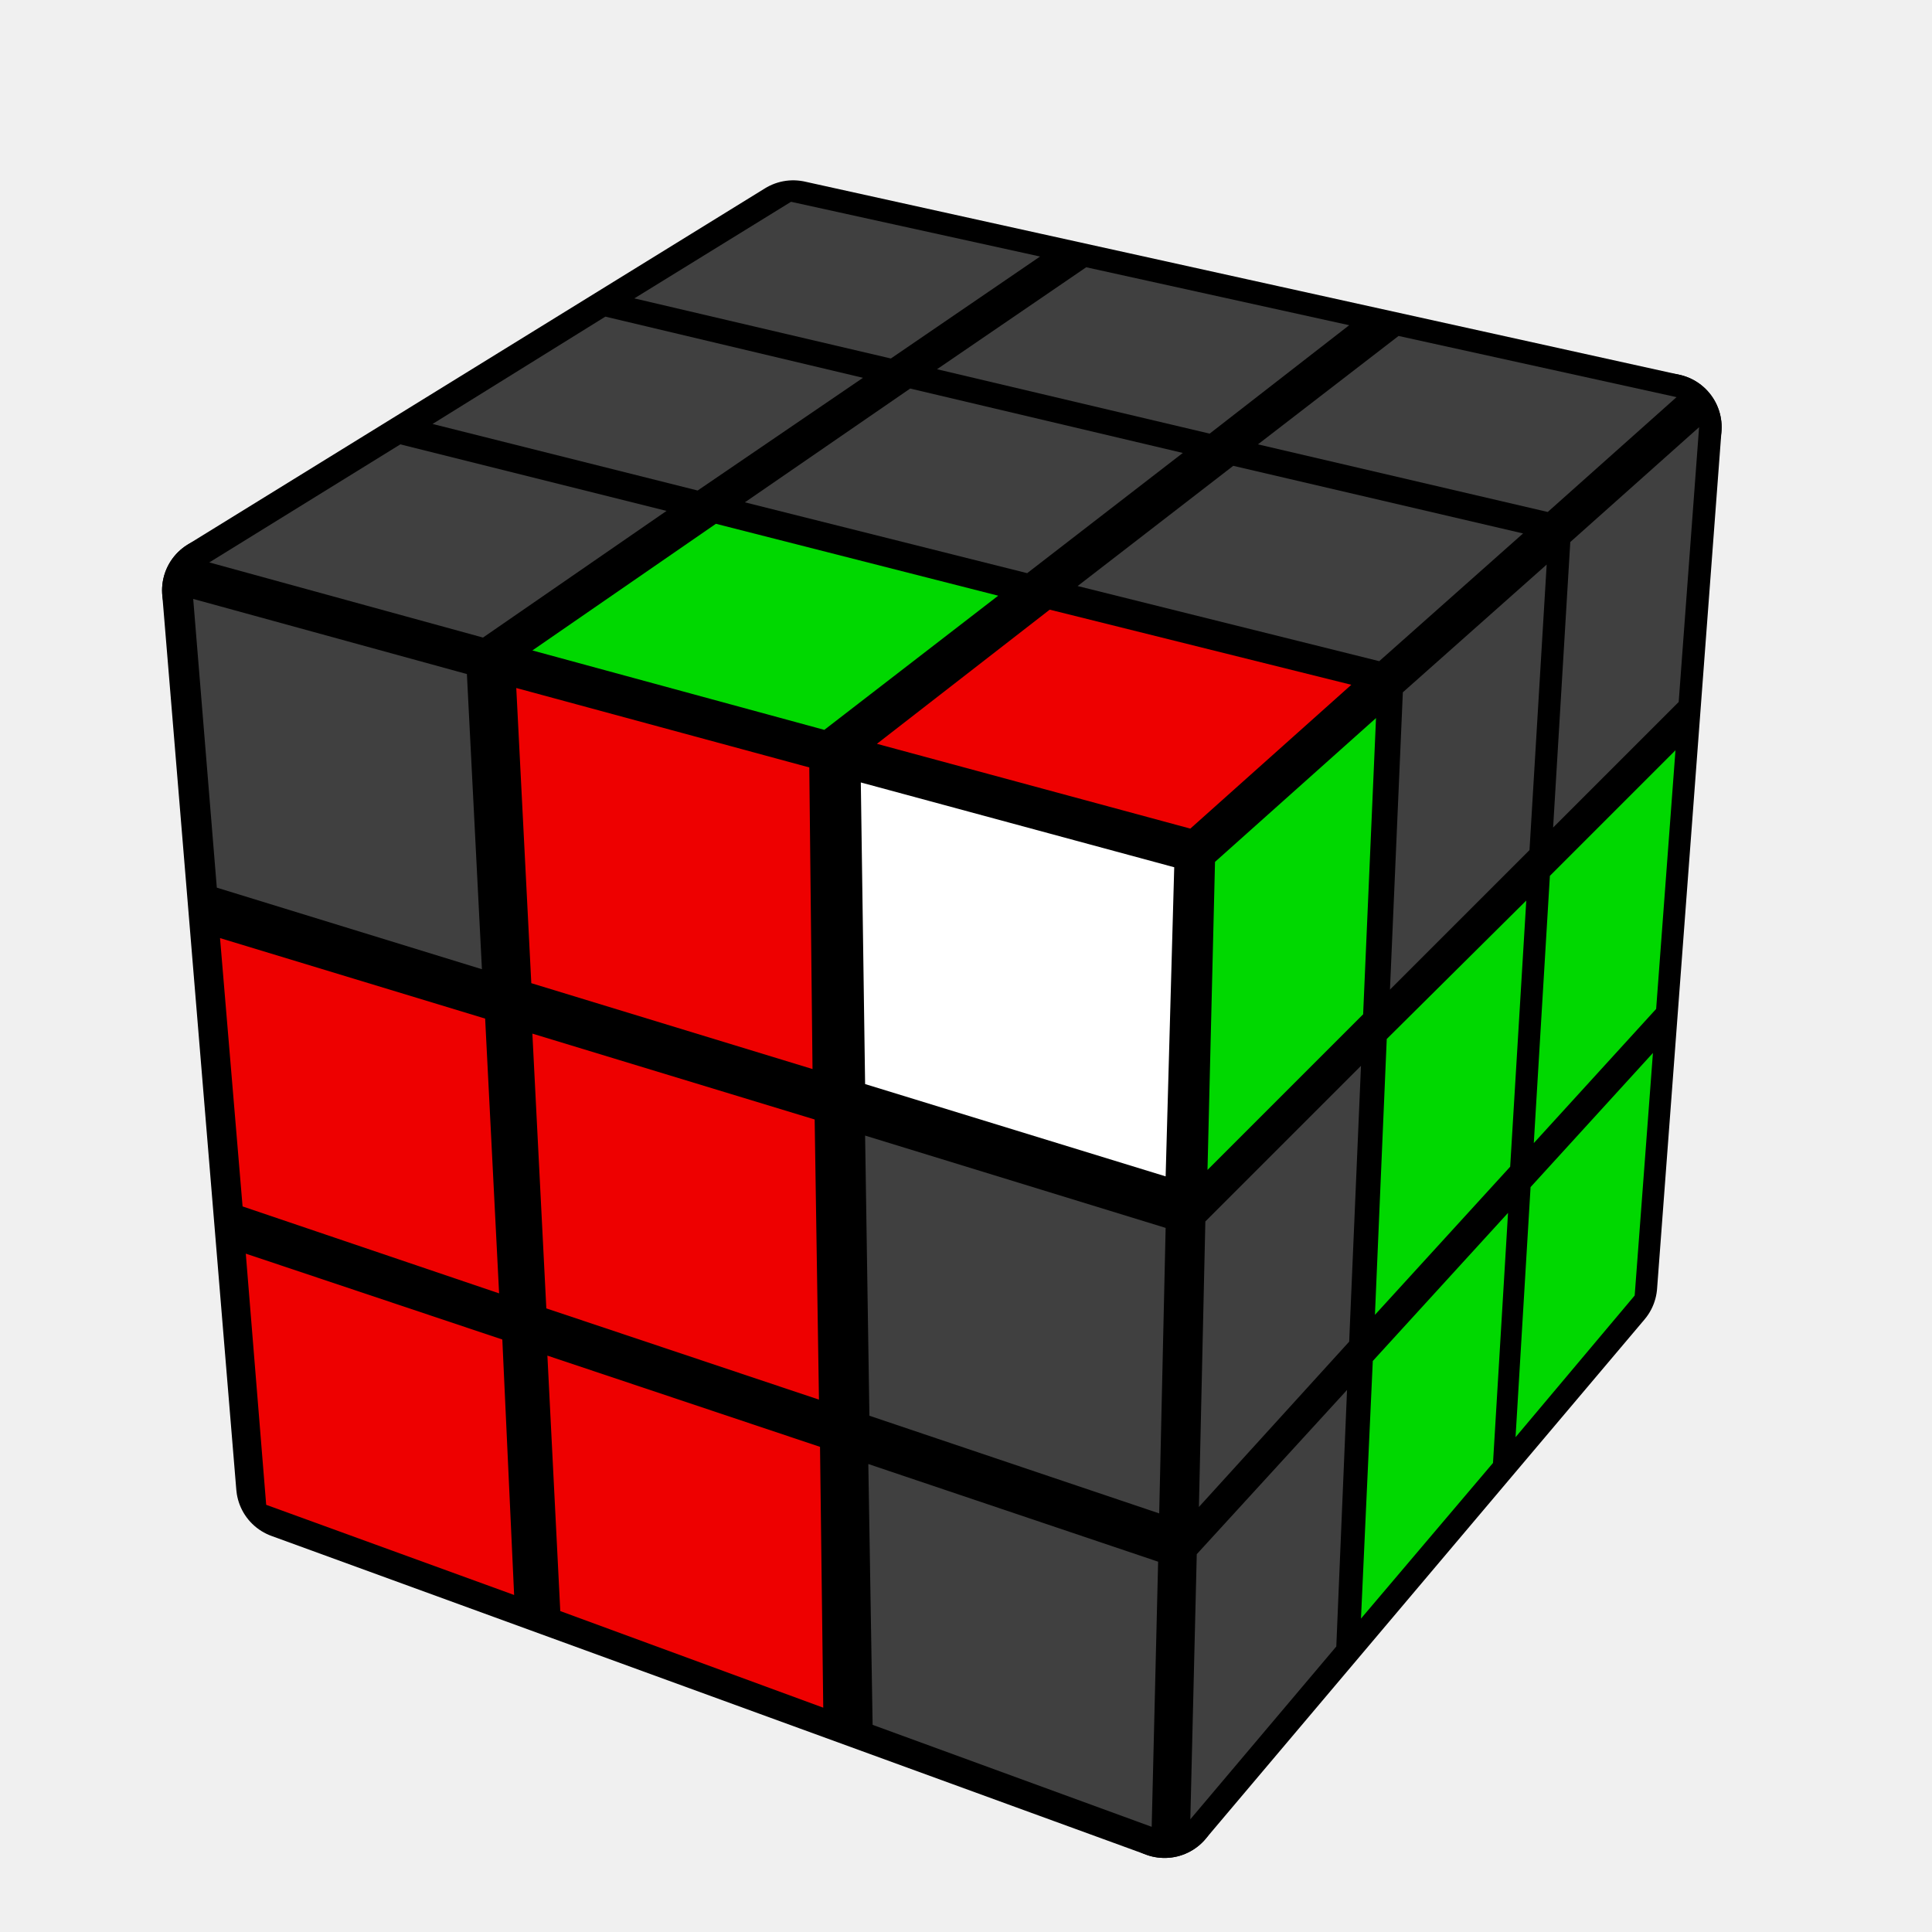
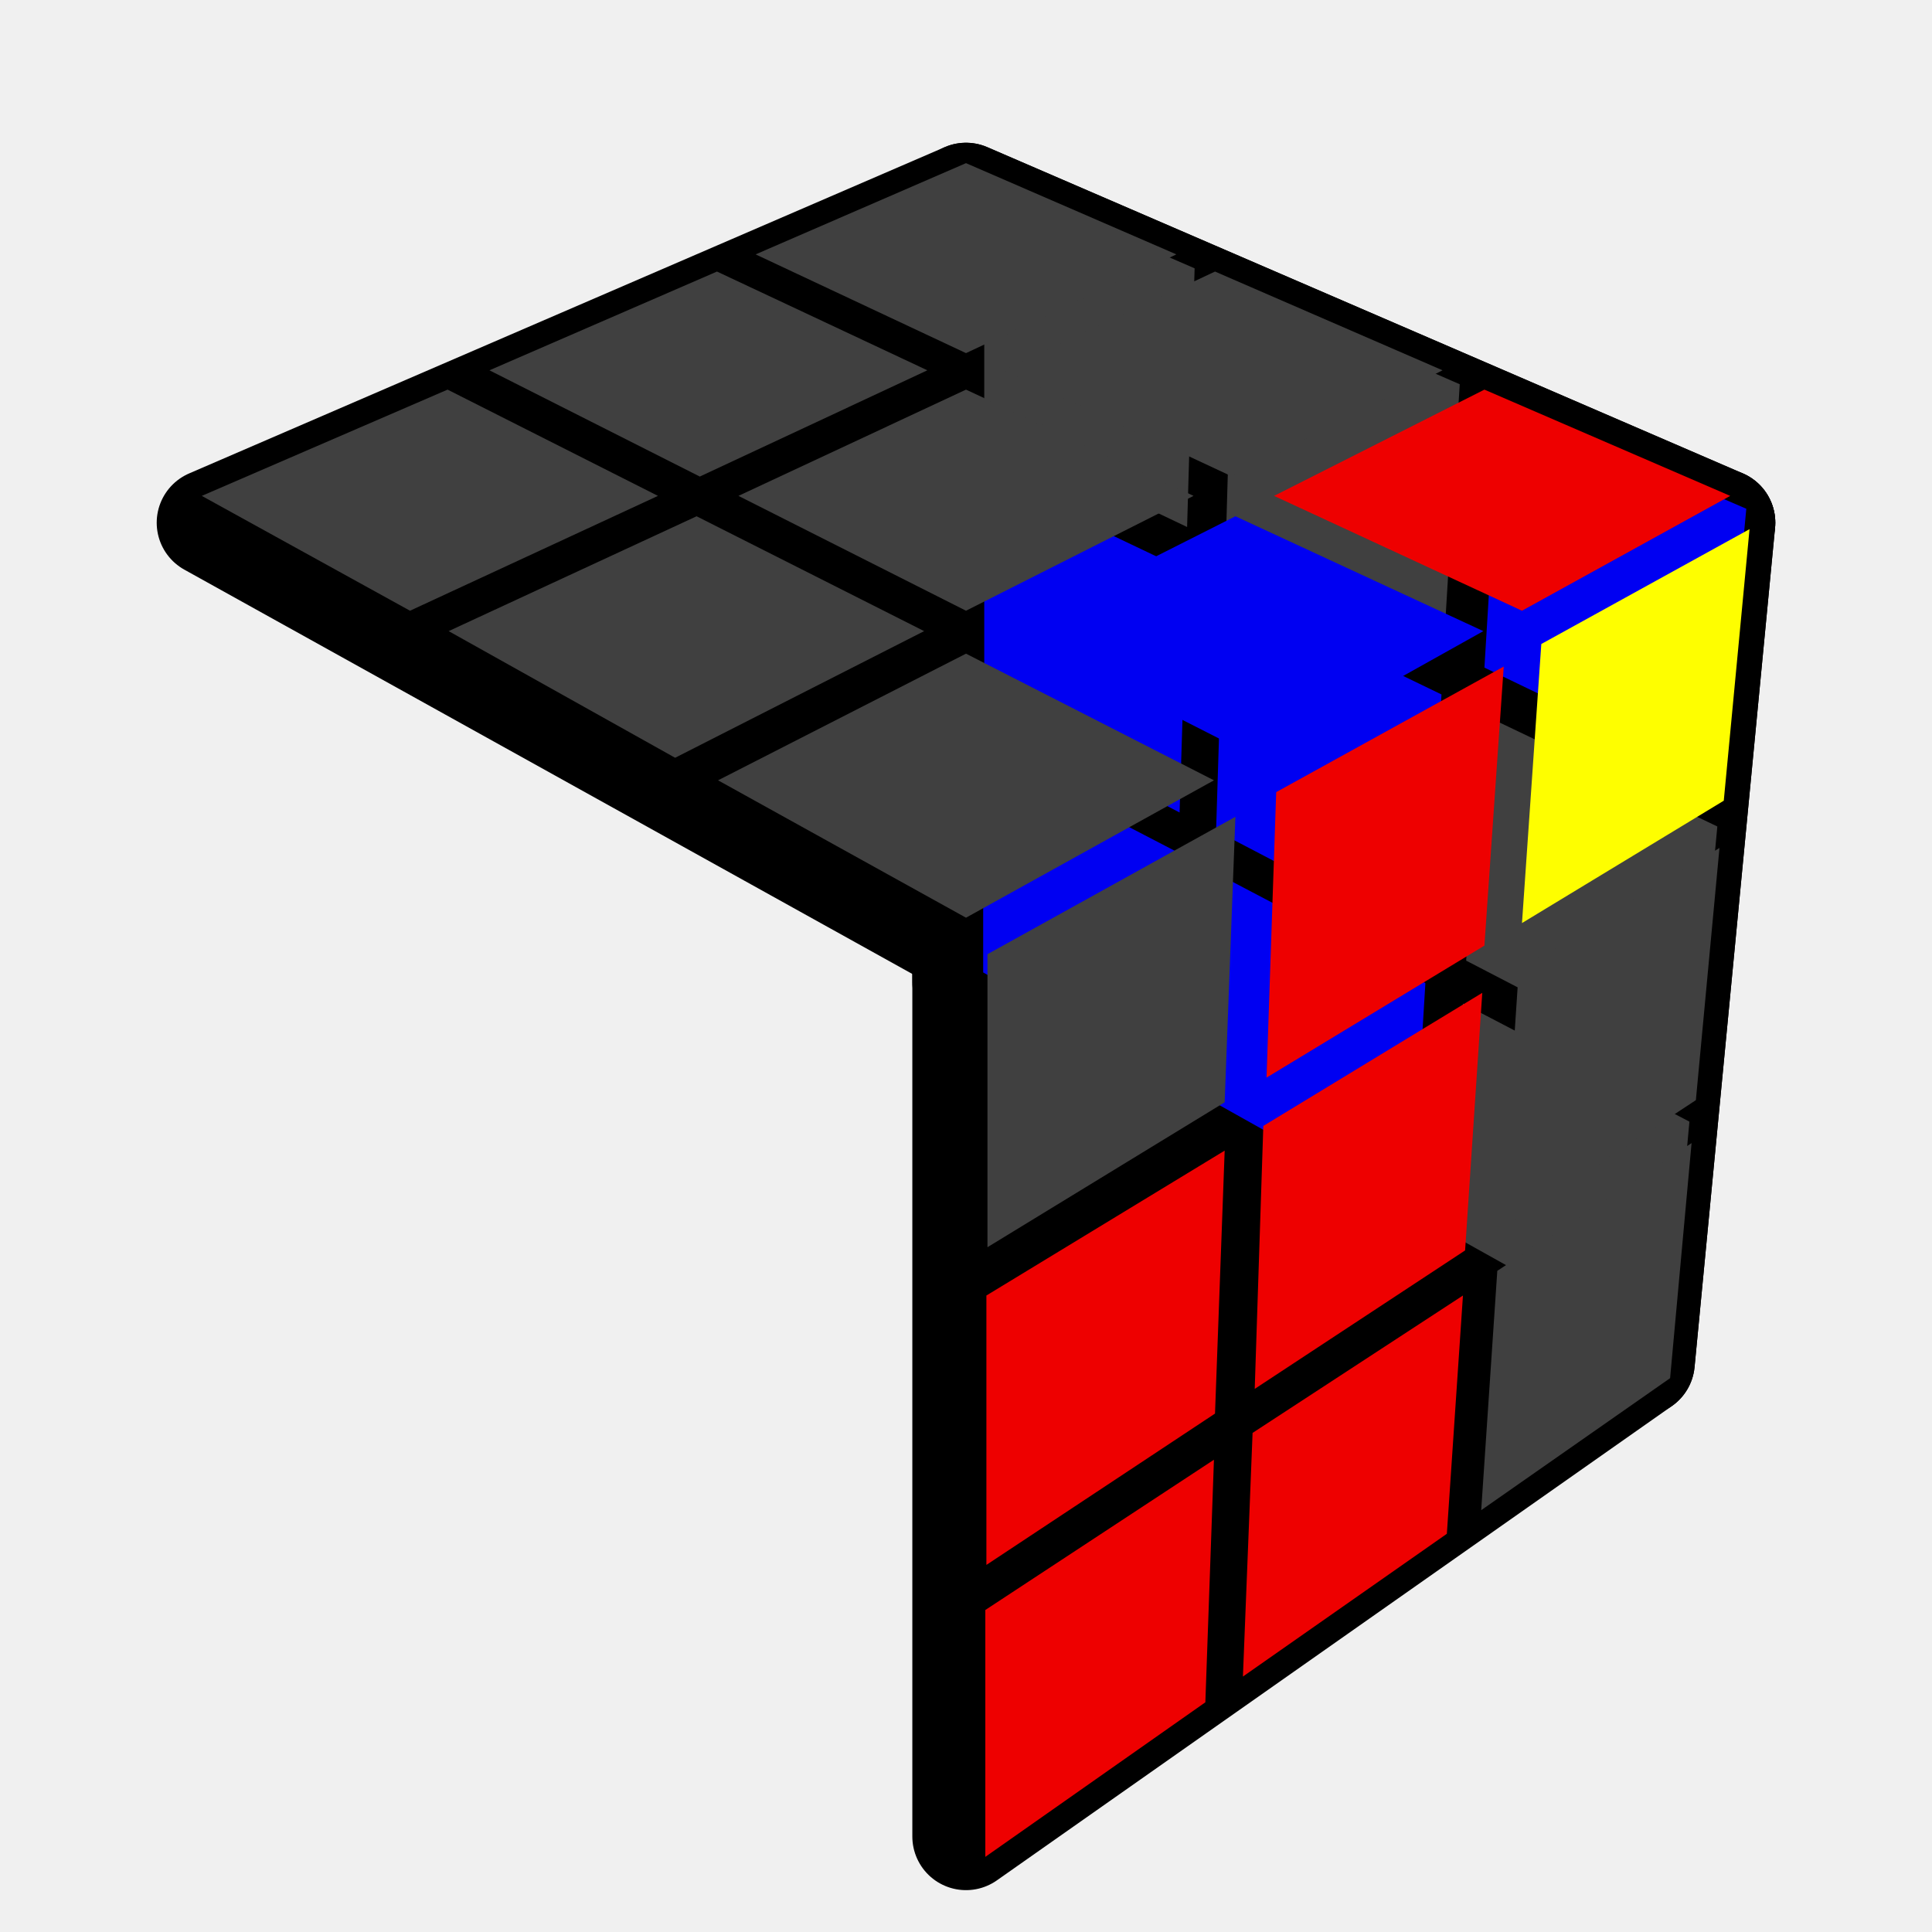
<svg xmlns="http://www.w3.org/2000/svg" width="200" height="200" viewBox="-0.9 -0.9 1.8 1.8">
-   <rect x="-0.9" y="-0.9" width="1.8" height="1.8" fill="none" opacity="0" />
-   <g opacity="1" stroke-width="0.1" stroke-linejoin="round">
-     <polygon points="0.207,-0.103 0.654,-0.502 0.594,0.297 0.185,0.781" fill="black" stroke="black" />
-     <polygon points="-0.161,-0.682 0.654,-0.502 0.207,-0.103 -0.699,-0.35" fill="black" stroke="black" />
-     <polygon points="-0.699,-0.35 0.207,-0.103 0.185,0.781 -0.63,0.484" fill="black" stroke="black" />
+   <rect fill="none" x="-0.9" y="-0.9" width="1.8" height="1.8" />
+   <g style="stroke-width:0.1;stroke-linejoin:round;opacity:1">
+     <polygon fill="black" stroke="black" points="0.704,-0.413 -4.916544434495171e-17,-0.717 -4.447846227608037e-17,0.015 0.629,0.369" />
+     <polygon fill="black" stroke="black" points="6.310854057798544e-17,-0.022 0.704,-0.413 0.629,0.369 5.558946895936223e-17,0.811" />
+     <polygon fill="black" stroke="black" points="-4.916544434495171e-17,-0.717 0.704,-0.413 6.310854057798544e-17,-0.022 -0.704,-0.413" />
  </g>
-   <g opacity="1" stroke-opacity="0.5" stroke-width="0" stroke-linejoin="round">
-     <polygon points="0.232,-0.097 0.382,-0.231 0.37,0.045 0.225,0.19" fill="#00D800" stroke="black" />
-     <polygon points="0.407,-0.255 0.541,-0.374 0.525,-0.108 0.395,0.022" fill="#404040" stroke="black" />
-     <polygon points="0.563,-0.395 0.683,-0.502 0.664,-0.246 0.547,-0.129" fill="#404040" stroke="black" />
-     <polygon points="0.223,0.238 0.368,0.093 0.357,0.35 0.217,0.504" fill="#404040" stroke="black" />
-     <polygon points="0.392,0.068 0.522,-0.061 0.507,0.187 0.381,0.325" fill="#00D800" stroke="black" />
-     <polygon points="0.544,-0.084 0.661,-0.201 0.643,0.04 0.529,0.165" fill="#00D800" stroke="black" />
-     <polygon points="0.215,0.548 0.355,0.395 0.345,0.634 0.209,0.795" fill="#404040" stroke="black" />
-     <polygon points="0.379,0.368 0.505,0.23 0.491,0.463 0.368,0.608" fill="#00D800" stroke="black" />
-     <polygon points="0.526,0.206 0.64,0.081 0.623,0.307 0.512,0.439" fill="#00D800" stroke="black" />
-   </g>
-   <g opacity="1" stroke-opacity="0.5" stroke-width="0" stroke-linejoin="round">
-     <polygon points="-0.163,-0.712 0.069,-0.661 -0.07,-0.566 -0.309,-0.622" fill="#404040" stroke="black" />
-     <polygon points="0.112,-0.651 0.357,-0.597 0.227,-0.496 -0.027,-0.556" fill="#404040" stroke="black" />
-     <polygon points="0.403,-0.587 0.662,-0.53 0.542,-0.423 0.272,-0.486" fill="#404040" stroke="black" />
-     <polygon points="-0.336,-0.605 -0.096,-0.548 -0.25,-0.443 -0.497,-0.505" fill="#404040" stroke="black" />
-     <polygon points="-0.052,-0.538 0.202,-0.478 0.057,-0.366 -0.206,-0.432" fill="#404040" stroke="black" />
-     <polygon points="0.249,-0.466 0.519,-0.403 0.385,-0.284 0.104,-0.354" fill="#404040" stroke="black" />
-     <polygon points="-0.527,-0.486 -0.279,-0.424 -0.45,-0.306 -0.705,-0.376" fill="#404040" stroke="black" />
-     <polygon points="-0.233,-0.412 0.03,-0.345 -0.132,-0.22 -0.404,-0.294" fill="#00D800" stroke="black" />
-     <polygon points="0.078,-0.332 0.359,-0.262 0.209,-0.128 -0.083,-0.207" fill="#EE0000" stroke="black" />
-   </g>
-   <g opacity="1" stroke-opacity="0.5" stroke-width="0" stroke-linejoin="round">
-     <polygon points="-0.72,-0.342 -0.465,-0.272 -0.451,0.003 -0.698,-0.073" fill="#404040" stroke="black" />
-     <polygon points="-0.419,-0.259 -0.146,-0.185 -0.143,0.096 -0.405,0.016" fill="#EE0000" stroke="black" />
-     <polygon points="-0.098,-0.171 0.194,-0.092 0.186,0.196 -0.094,0.11" fill="#FFFFFF" stroke="black" />
-     <polygon points="-0.695,-0.026 -0.448,0.049 -0.435,0.305 -0.674,0.224" fill="#EE0000" stroke="black" />
-     <polygon points="-0.404,0.063 -0.141,0.143 -0.137,0.404 -0.391,0.319" fill="#EE0000" stroke="black" />
-     <polygon points="-0.094,0.158 0.186,0.244 0.18,0.51 -0.09,0.419" fill="#404040" stroke="black" />
-     <polygon points="-0.671,0.268 -0.432,0.348 -0.421,0.586 -0.652,0.502" fill="#EE0000" stroke="black" />
-     <polygon points="-0.39,0.363 -0.136,0.448 -0.133,0.691 -0.378,0.601" fill="#EE0000" stroke="black" />
-     <polygon points="-0.091,0.464 0.179,0.555 0.173,0.802 -0.087,0.707" fill="#404040" stroke="black" />
+   <g style="opacity:1;stroke-opacity:0.5;stroke-width:0;stroke-linejoin:round">
+     <polygon fill="#0000F2" stroke="black" points="0.727,-0.426 0.498,-0.525 0.483,-0.278 0.703,-0.172" />
+     <polygon fill="#404040" stroke="black" points="0.46,-0.542 0.249,-0.634 0.242,-0.392 0.445,-0.295" />
+     <polygon fill="#404040" stroke="black" points="0.213,-0.65 0.017,-0.735 0.017,-0.499 0.206,-0.409" />
+     <polygon fill="#404040" stroke="black" points="0.7,-0.13 0.48,-0.235 0.466,-0.005 0.678,0.105" />
+     <polygon fill="#0000F2" stroke="black" points="0.443,-0.253 0.24,-0.351 0.233,-0.126 0.43,-0.023" />
+     <polygon fill="#0000F2" stroke="black" points="0.206,-0.368 0.017,-0.458 0.017,-0.238 0.199,-0.143" />
+     <polygon fill="#404040" stroke="black" points="0.674,0.145 0.463,0.035 0.45,0.249 0.654,0.363" />
+     <polygon fill="#0000F2" stroke="black" points="0.428,0.016 0.232,-0.087 0.226,0.124 0.415,0.23" />
+     <polygon fill="#0000F2" stroke="black" points="0.199,-0.105 0.016,-0.2 0.016,0.006 0.193,0.106" />
+     <polygon fill="#404040" stroke="black" points="0.02,-0.011 0.251,-0.139 0.241,0.127 0.02,0.262" />
+     <polygon fill="#EE0000" stroke="black" points="0.289,-0.162 0.501,-0.279 0.483,-0.019 0.28,0.104" />
+     <polygon fill="#FEFE00" stroke="black" points="0.536,-0.3 0.73,-0.407 0.706,-0.154 0.518,-0.04" />
+     <polygon fill="#EE0000" stroke="black" points="0.019,0.307 0.241,0.172 0.232,0.417 0.019,0.558" />
+     <polygon fill="#EE0000" stroke="black" points="0.277,0.149 0.481,0.025 0.465,0.265 0.269,0.394" />
+     <polygon fill="#404040" stroke="black" points="0.515,0.004 0.702,-0.11 0.68,0.125 0.499,0.244" />
+     <polygon fill="#EE0000" stroke="black" points="0.018,0.6 0.231,0.46 0.223,0.686 0.018,0.83" />
+     <polygon fill="#EE0000" stroke="black" points="0.267,0.435 0.463,0.307 0.448,0.529 0.258,0.662" />
+     <polygon fill="#404040" stroke="black" points="0.495,0.284 0.676,0.165 0.656,0.384 0.48,0.507" />
+     <polygon fill="#404040" stroke="black" points="-4.9439549272153187e-17,-0.748 0.196,-0.663 -1.6979580126641744e-17,-0.571 -0.196,-0.663" />
+     <polygon fill="#404040" stroke="black" points="0.232,-0.647 0.444,-0.555 0.248,-0.456 0.036,-0.555" />
+     <polygon fill="#EE0000" stroke="black" points="0.483,-0.537 0.712,-0.438 0.518,-0.331 0.287,-0.438" />
+     <polygon fill="#404040" stroke="black" points="-0.232,-0.647 -0.036,-0.555 -0.248,-0.456 -0.444,-0.555" />
+     <polygon fill="#404040" stroke="black" points="-1.1906711768916368e-17,-0.537 0.212,-0.438 1.3125827139793114e-17,-0.331 -0.212,-0.438" />
+     <polygon fill="#0000F2" stroke="black" points="0.251,-0.419 0.482,-0.312 0.271,-0.194 0.039,-0.312" />
+     <polygon fill="#404040" stroke="black" points="-0.483,-0.537 -0.287,-0.438 -0.518,-0.331 -0.712,-0.438" />
+     <polygon fill="#404040" stroke="black" points="-0.251,-0.419 -0.039,-0.312 -0.271,-0.194 -0.482,-0.312" />
+     <polygon fill="#404040" stroke="black" points="1.9219742927125638e-17,-0.291 0.231,-0.173 6.32515829415181e-17,-0.045 -0.231,-0.173" />
  </g>
</svg>
